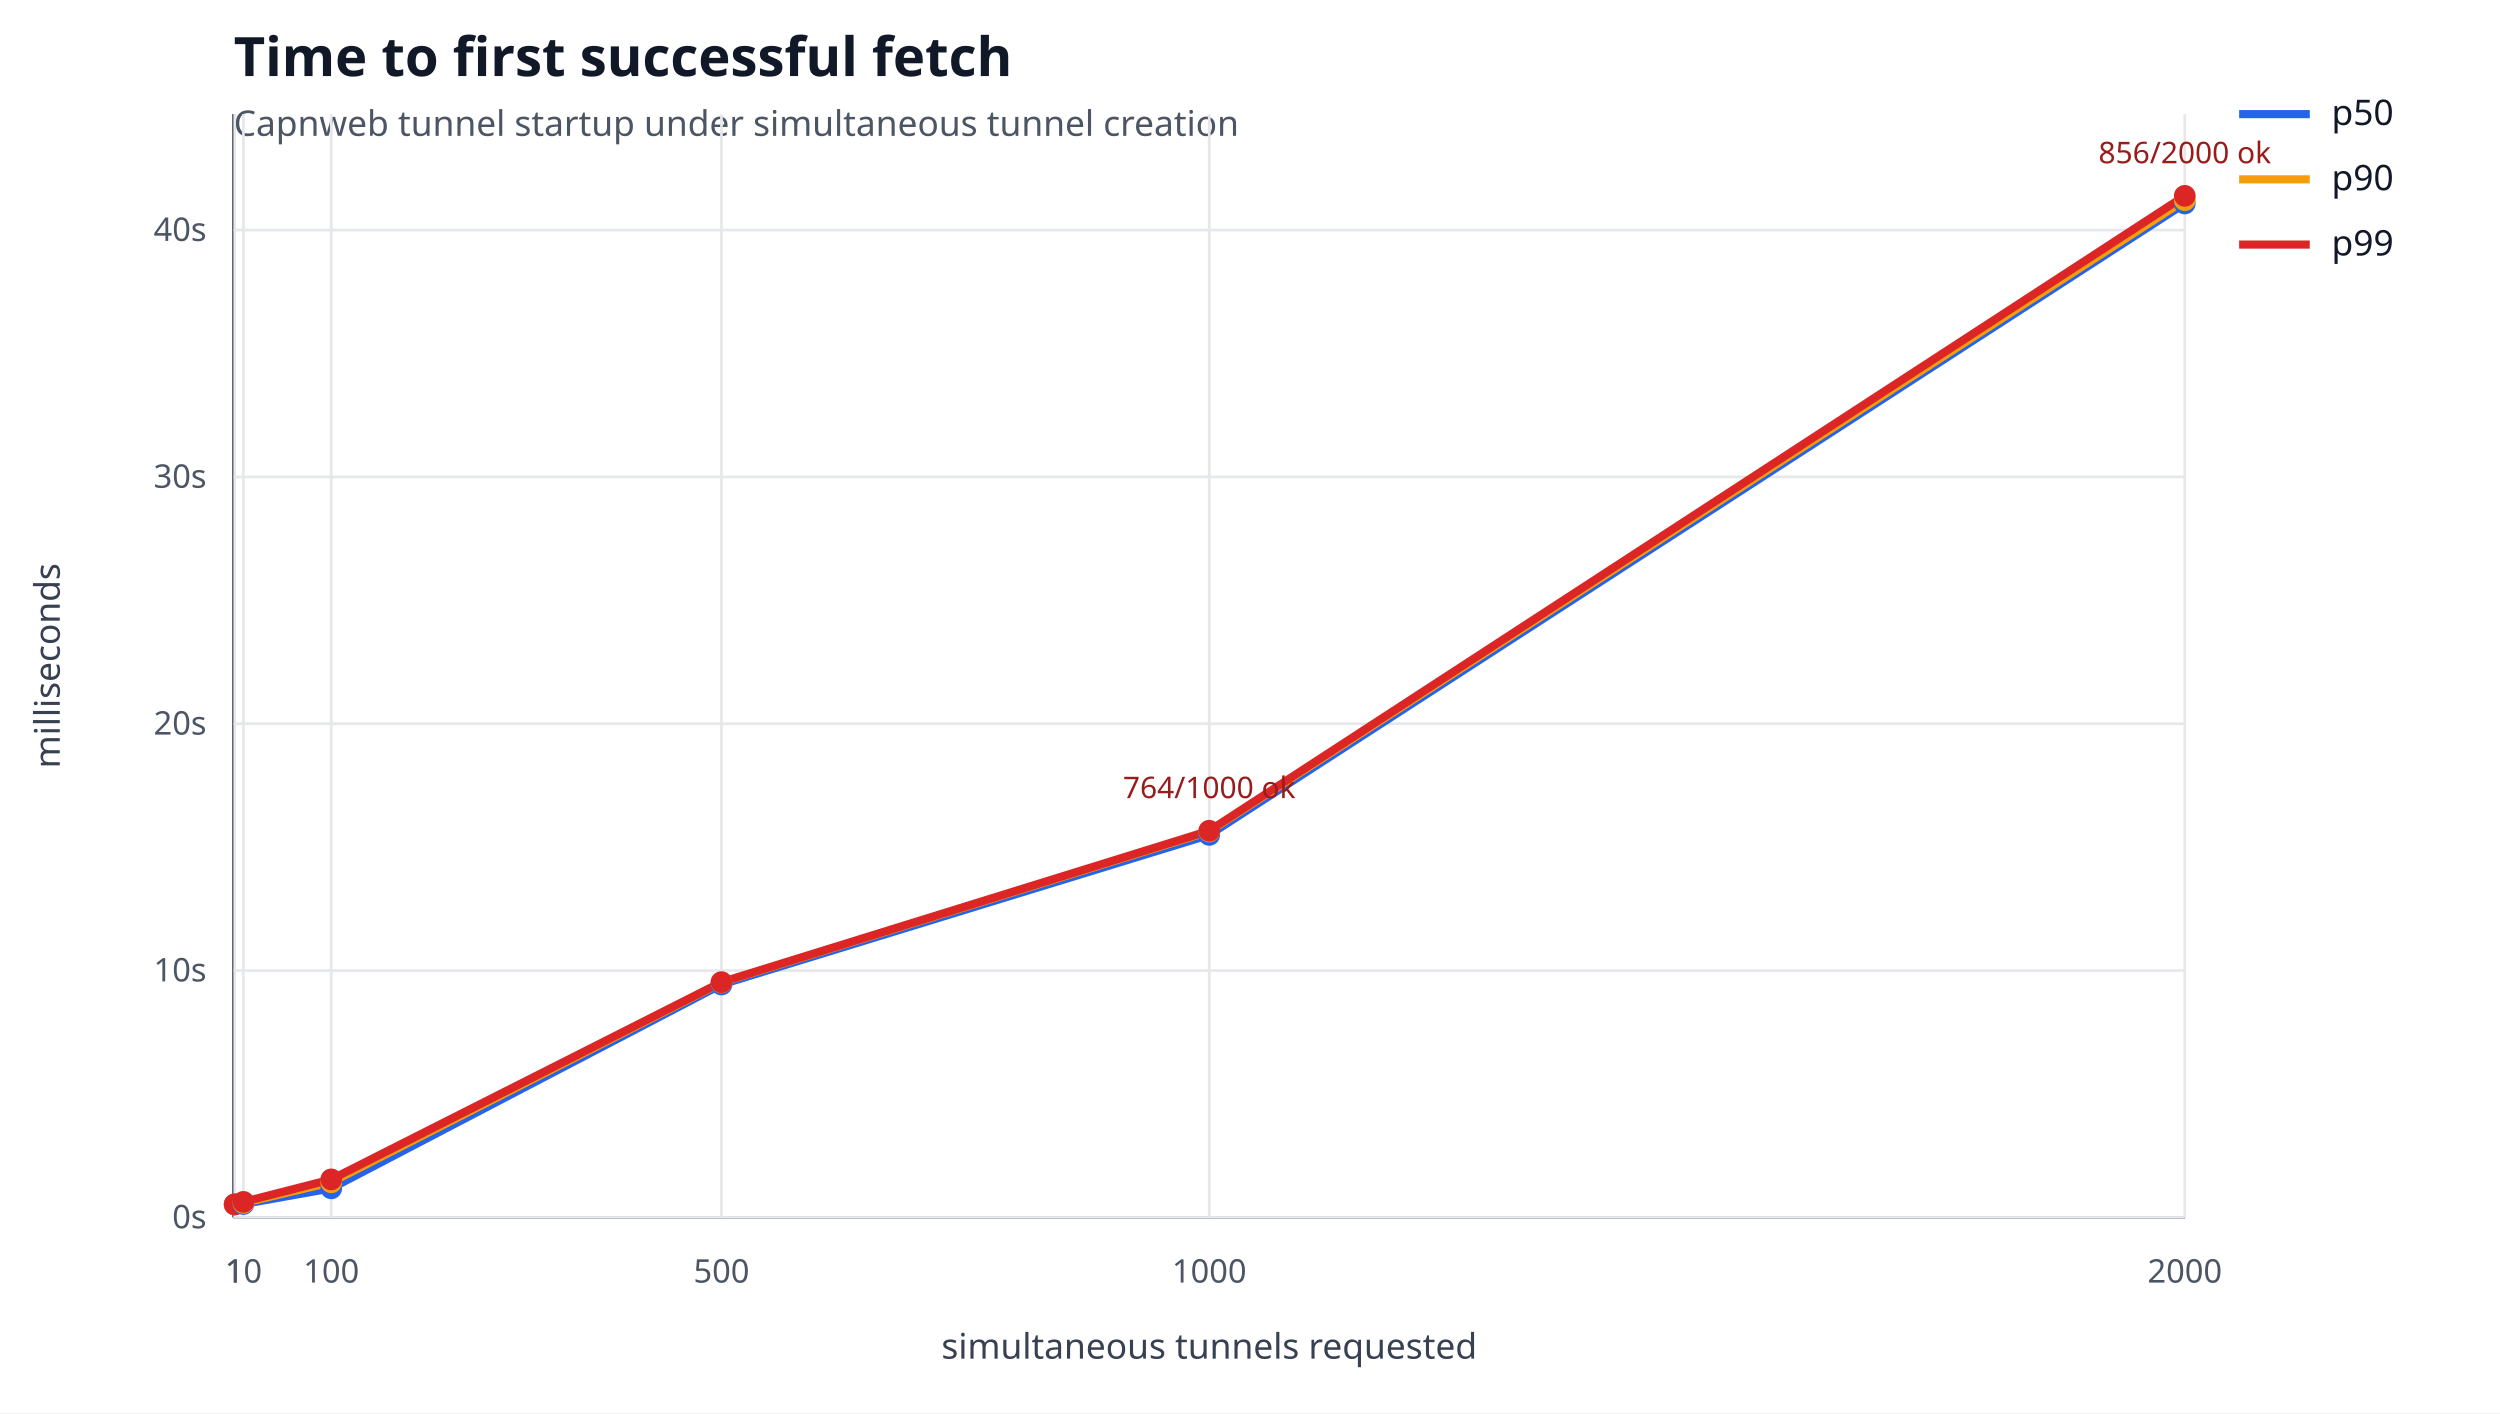
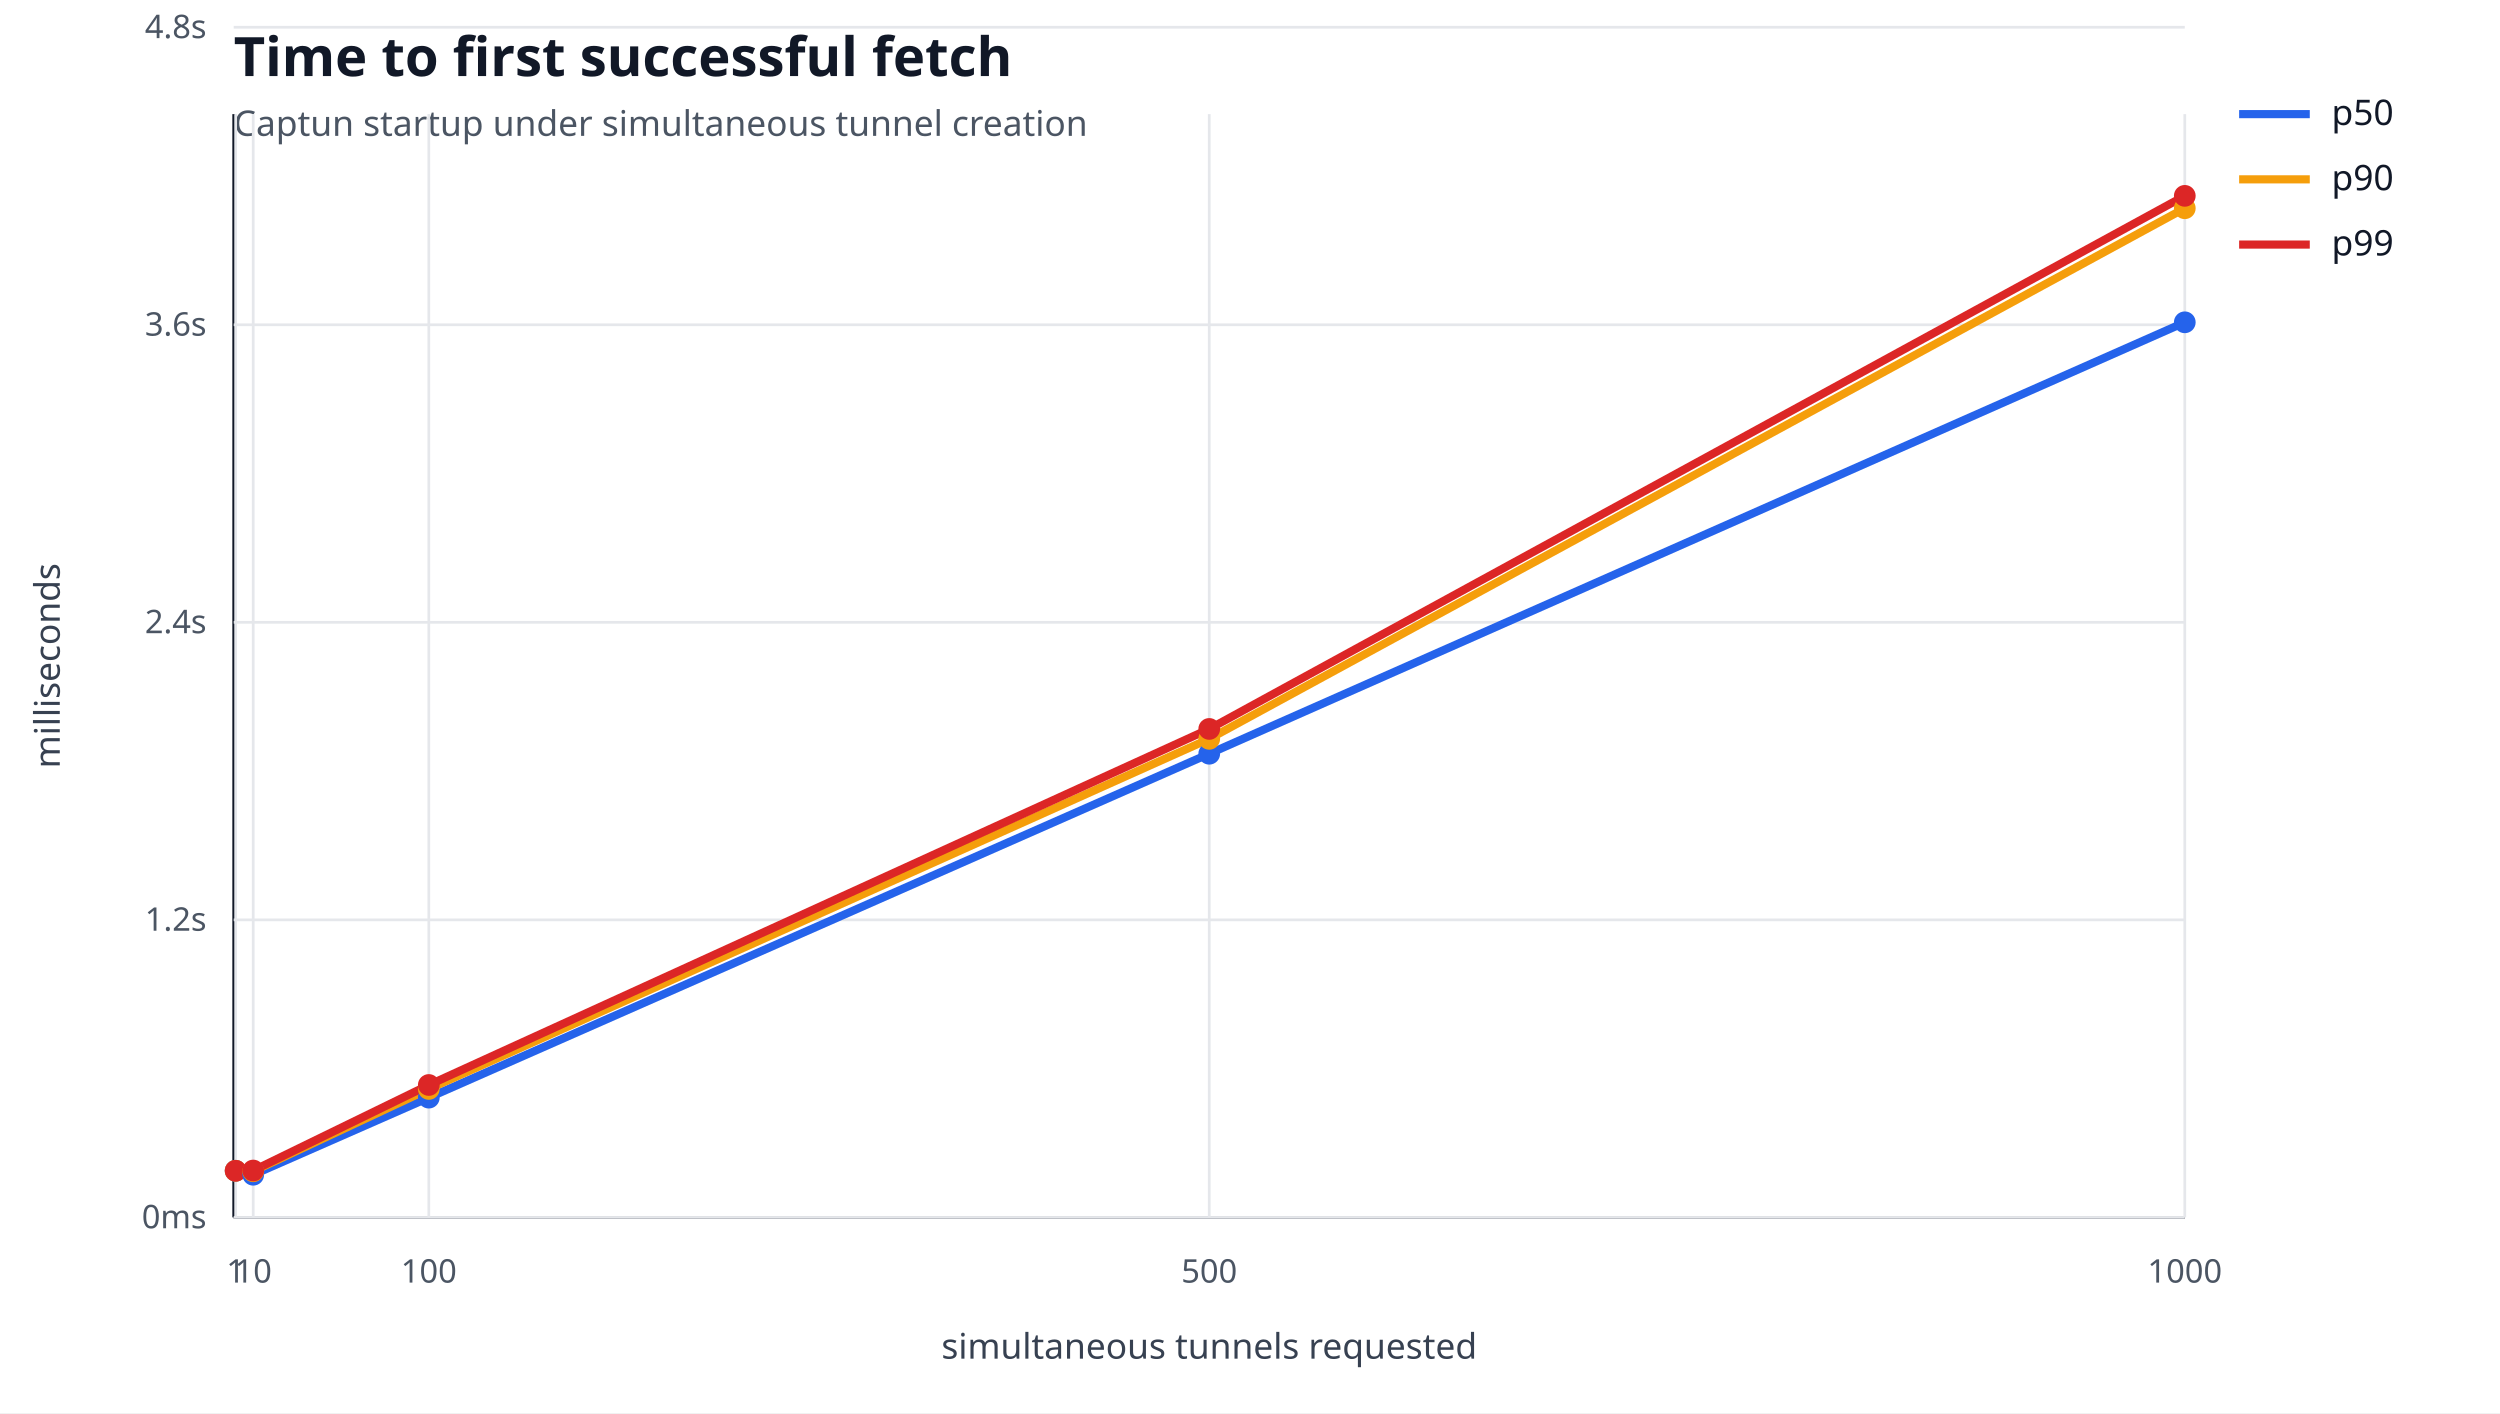
<svg xmlns="http://www.w3.org/2000/svg" width="920" height="520" viewBox="0 0 920 520" role="img" aria-labelledby="title desc">
  <rect width="920" height="520" fill="white" />
  <text x="86" y="28" font-family="system-ui, sans-serif" font-size="20" font-weight="700" fill="#111827">Time to first successful fetch</text>
-   <text x="86" y="50" font-family="system-ui, sans-serif" font-size="13" fill="#4b5563">Capnweb tunnel startup under simultaneous tunnel creation</text>
+   <text x="86" y="50" font-family="system-ui, sans-serif" font-size="13" fill="#4b5563">Captun startup under simultaneous tunnel creation</text>
  <line x1="86" y1="448" x2="804" y2="448" stroke="#111827" />
  <line x1="86" y1="42" x2="86" y2="448" stroke="#111827" />
  <g>
-     <line x1="86.359" y1="42" x2="86.359" y2="448" stroke="#e5e7eb" />
-     <text x="86.359" y="472" text-anchor="middle" font-family="system-ui, sans-serif" font-size="12" fill="#4b5563">1</text>
+     <line x1="86.718" y1="42" x2="86.718" y2="448" stroke="#e5e7eb" />
+     <text x="86.718" y="472" text-anchor="middle" font-family="system-ui, sans-serif" font-size="12" fill="#4b5563">1</text>
  </g>
  <g>
-     <line x1="89.59" y1="42" x2="89.59" y2="448" stroke="#e5e7eb" />
-     <text x="89.59" y="472" text-anchor="middle" font-family="system-ui, sans-serif" font-size="12" fill="#4b5563">10</text>
+     <line x1="93.18" y1="42" x2="93.18" y2="448" stroke="#e5e7eb" />
+     <text x="93.18" y="472" text-anchor="middle" font-family="system-ui, sans-serif" font-size="12" fill="#4b5563">10</text>
  </g>
  <g>
-     <line x1="121.9" y1="42" x2="121.9" y2="448" stroke="#e5e7eb" />
-     <text x="121.9" y="472" text-anchor="middle" font-family="system-ui, sans-serif" font-size="12" fill="#4b5563">100</text>
-   </g>
-   <g>
-     <line x1="265.5" y1="42" x2="265.5" y2="448" stroke="#e5e7eb" />
-     <text x="265.5" y="472" text-anchor="middle" font-family="system-ui, sans-serif" font-size="12" fill="#4b5563">500</text>
+     <line x1="157.8" y1="42" x2="157.8" y2="448" stroke="#e5e7eb" />
+     <text x="157.8" y="472" text-anchor="middle" font-family="system-ui, sans-serif" font-size="12" fill="#4b5563">100</text>
  </g>
  <g>
    <line x1="445" y1="42" x2="445" y2="448" stroke="#e5e7eb" />
-     <text x="445" y="472" text-anchor="middle" font-family="system-ui, sans-serif" font-size="12" fill="#4b5563">1000</text>
+     <text x="445" y="472" text-anchor="middle" font-family="system-ui, sans-serif" font-size="12" fill="#4b5563">500</text>
  </g>
  <g>
    <line x1="804" y1="42" x2="804" y2="448" stroke="#e5e7eb" />
-     <text x="804" y="472" text-anchor="middle" font-family="system-ui, sans-serif" font-size="12" fill="#4b5563">2000</text>
+     <text x="804" y="472" text-anchor="middle" font-family="system-ui, sans-serif" font-size="12" fill="#4b5563">1000</text>
  </g>
  <g>
    <line x1="86" y1="448" x2="804" y2="448" stroke="#e5e7eb" />
-     <text x="76" y="452" text-anchor="end" font-family="system-ui, sans-serif" font-size="12" fill="#4b5563">0s</text>
+     <text x="76" y="452" text-anchor="end" font-family="system-ui, sans-serif" font-size="12" fill="#4b5563">0ms</text>
  </g>
  <g>
-     <line x1="86" y1="357.166" x2="804" y2="357.166" stroke="#e5e7eb" />
-     <text x="76" y="361.166" text-anchor="end" font-family="system-ui, sans-serif" font-size="12" fill="#4b5563">10s</text>
+     <line x1="86" y1="338.507" x2="804" y2="338.507" stroke="#e5e7eb" />
+     <text x="76" y="342.507" text-anchor="end" font-family="system-ui, sans-serif" font-size="12" fill="#4b5563">1.2s</text>
  </g>
  <g>
-     <line x1="86" y1="266.332" x2="804" y2="266.332" stroke="#e5e7eb" />
-     <text x="76" y="270.332" text-anchor="end" font-family="system-ui, sans-serif" font-size="12" fill="#4b5563">20s</text>
+     <line x1="86" y1="229.014" x2="804" y2="229.014" stroke="#e5e7eb" />
+     <text x="76" y="233.014" text-anchor="end" font-family="system-ui, sans-serif" font-size="12" fill="#4b5563">2.4s</text>
  </g>
  <g>
-     <line x1="86" y1="175.497" x2="804" y2="175.497" stroke="#e5e7eb" />
-     <text x="76" y="179.497" text-anchor="end" font-family="system-ui, sans-serif" font-size="12" fill="#4b5563">30s</text>
+     <line x1="86" y1="119.521" x2="804" y2="119.521" stroke="#e5e7eb" />
+     <text x="76" y="123.521" text-anchor="end" font-family="system-ui, sans-serif" font-size="12" fill="#4b5563">3.6s</text>
  </g>
  <g>
-     <line x1="86" y1="84.663" x2="804" y2="84.663" stroke="#e5e7eb" />
-     <text x="76" y="88.663" text-anchor="end" font-family="system-ui, sans-serif" font-size="12" fill="#4b5563">40s</text>
+     <line x1="86" y1="10.028" x2="804" y2="10.028" stroke="#e5e7eb" />
+     <text x="76" y="14.028" text-anchor="end" font-family="system-ui, sans-serif" font-size="12" fill="#4b5563">4.8s</text>
  </g>
-   <path d="M 86.359 443.217 L 89.59 443.088 L 121.9 437.302 L 265.5 362.299 L 445 307.245 L 804 74.883" fill="none" stroke="#2563eb" stroke-width="3" />
-   <path d="M 86.359 443.217 L 89.59 442.682 L 121.9 435.09 L 265.5 361.566 L 445 305.979 L 804 73.651" fill="none" stroke="#f59e0b" stroke-width="3" />
-   <path d="M 86.359 443.217 L 89.59 442.292 L 121.9 434.02 L 265.5 361.435 L 445 305.715 L 804 72.074" fill="none" stroke="#dc2626" stroke-width="3" />
-   <circle cx="86.359" cy="443.217" r="4" fill="#2563eb" />
-   <circle cx="86.359" cy="443.217" r="4" fill="#f59e0b" />
-   <circle cx="86.359" cy="443.217" r="4" fill="#dc2626" />
-   <circle cx="89.59" cy="443.088" r="4" fill="#2563eb" />
-   <circle cx="89.59" cy="442.682" r="4" fill="#f59e0b" />
-   <circle cx="89.59" cy="442.292" r="4" fill="#dc2626" />
-   <circle cx="121.9" cy="437.302" r="4" fill="#2563eb" />
-   <circle cx="121.9" cy="435.09" r="4" fill="#f59e0b" />
-   <circle cx="121.9" cy="434.02" r="4" fill="#dc2626" />
-   <circle cx="265.5" cy="362.299" r="4" fill="#2563eb" />
-   <circle cx="265.5" cy="361.566" r="4" fill="#f59e0b" />
-   <circle cx="265.5" cy="361.435" r="4" fill="#dc2626" />
-   <circle cx="445" cy="307.245" r="4" fill="#2563eb" />
-   <circle cx="445" cy="305.979" r="4" fill="#f59e0b" />
-   <circle cx="445" cy="305.715" r="4" fill="#dc2626" />
-   <text x="445" y="293.715" text-anchor="middle" font-family="system-ui, sans-serif" font-size="11" fill="#991b1b">764/1000 ok</text>
-   <circle cx="804" cy="74.883" r="4" fill="#2563eb" />
-   <circle cx="804" cy="73.651" r="4" fill="#f59e0b" />
+   <path d="M 86.718 430.846 L 93.18 432.306 L 157.8 403.929 L 445 277.373 L 804 118.609" fill="none" stroke="#2563eb" stroke-width="3" />
+   <path d="M 86.718 430.846 L 93.18 431.029 L 157.8 400.736 L 445 271.899 L 804 76.636" fill="none" stroke="#f59e0b" stroke-width="3" />
+   <path d="M 86.718 430.846 L 93.18 430.755 L 157.8 399.276 L 445 268.249 L 804 72.074" fill="none" stroke="#dc2626" stroke-width="3" />
+   <circle cx="86.718" cy="430.846" r="4" fill="#2563eb" />
+   <circle cx="86.718" cy="430.846" r="4" fill="#f59e0b" />
+   <circle cx="86.718" cy="430.846" r="4" fill="#dc2626" />
+   <circle cx="93.18" cy="432.306" r="4" fill="#2563eb" />
+   <circle cx="93.18" cy="431.029" r="4" fill="#f59e0b" />
+   <circle cx="93.18" cy="430.755" r="4" fill="#dc2626" />
+   <circle cx="157.8" cy="403.929" r="4" fill="#2563eb" />
+   <circle cx="157.8" cy="400.736" r="4" fill="#f59e0b" />
+   <circle cx="157.8" cy="399.276" r="4" fill="#dc2626" />
+   <circle cx="445" cy="277.373" r="4" fill="#2563eb" />
+   <circle cx="445" cy="271.899" r="4" fill="#f59e0b" />
+   <circle cx="445" cy="268.249" r="4" fill="#dc2626" />
+   <circle cx="804" cy="118.609" r="4" fill="#2563eb" />
+   <circle cx="804" cy="76.636" r="4" fill="#f59e0b" />
  <circle cx="804" cy="72.074" r="4" fill="#dc2626" />
-   <text x="804" y="60.074" text-anchor="middle" font-family="system-ui, sans-serif" font-size="11" fill="#991b1b">856/2000 ok</text>
  <g>
    <line x1="824" y1="42" x2="850" y2="42" stroke="#2563eb" stroke-width="3" />
    <text x="858" y="46" font-family="system-ui, sans-serif" font-size="13" fill="#111827">p50</text>
  </g>
  <g>
    <line x1="824" y1="66" x2="850" y2="66" stroke="#f59e0b" stroke-width="3" />
    <text x="858" y="70" font-family="system-ui, sans-serif" font-size="13" fill="#111827">p90</text>
  </g>
  <g>
    <line x1="824" y1="90" x2="850" y2="90" stroke="#dc2626" stroke-width="3" />
    <text x="858" y="94" font-family="system-ui, sans-serif" font-size="13" fill="#111827">p99</text>
  </g>
  <text x="445" y="500" text-anchor="middle" font-family="system-ui, sans-serif" font-size="13" fill="#374151">simultaneous tunnels requested</text>
  <text transform="translate(22 245) rotate(-90)" text-anchor="middle" font-family="system-ui, sans-serif" font-size="13" fill="#374151">milliseconds</text>
</svg>
